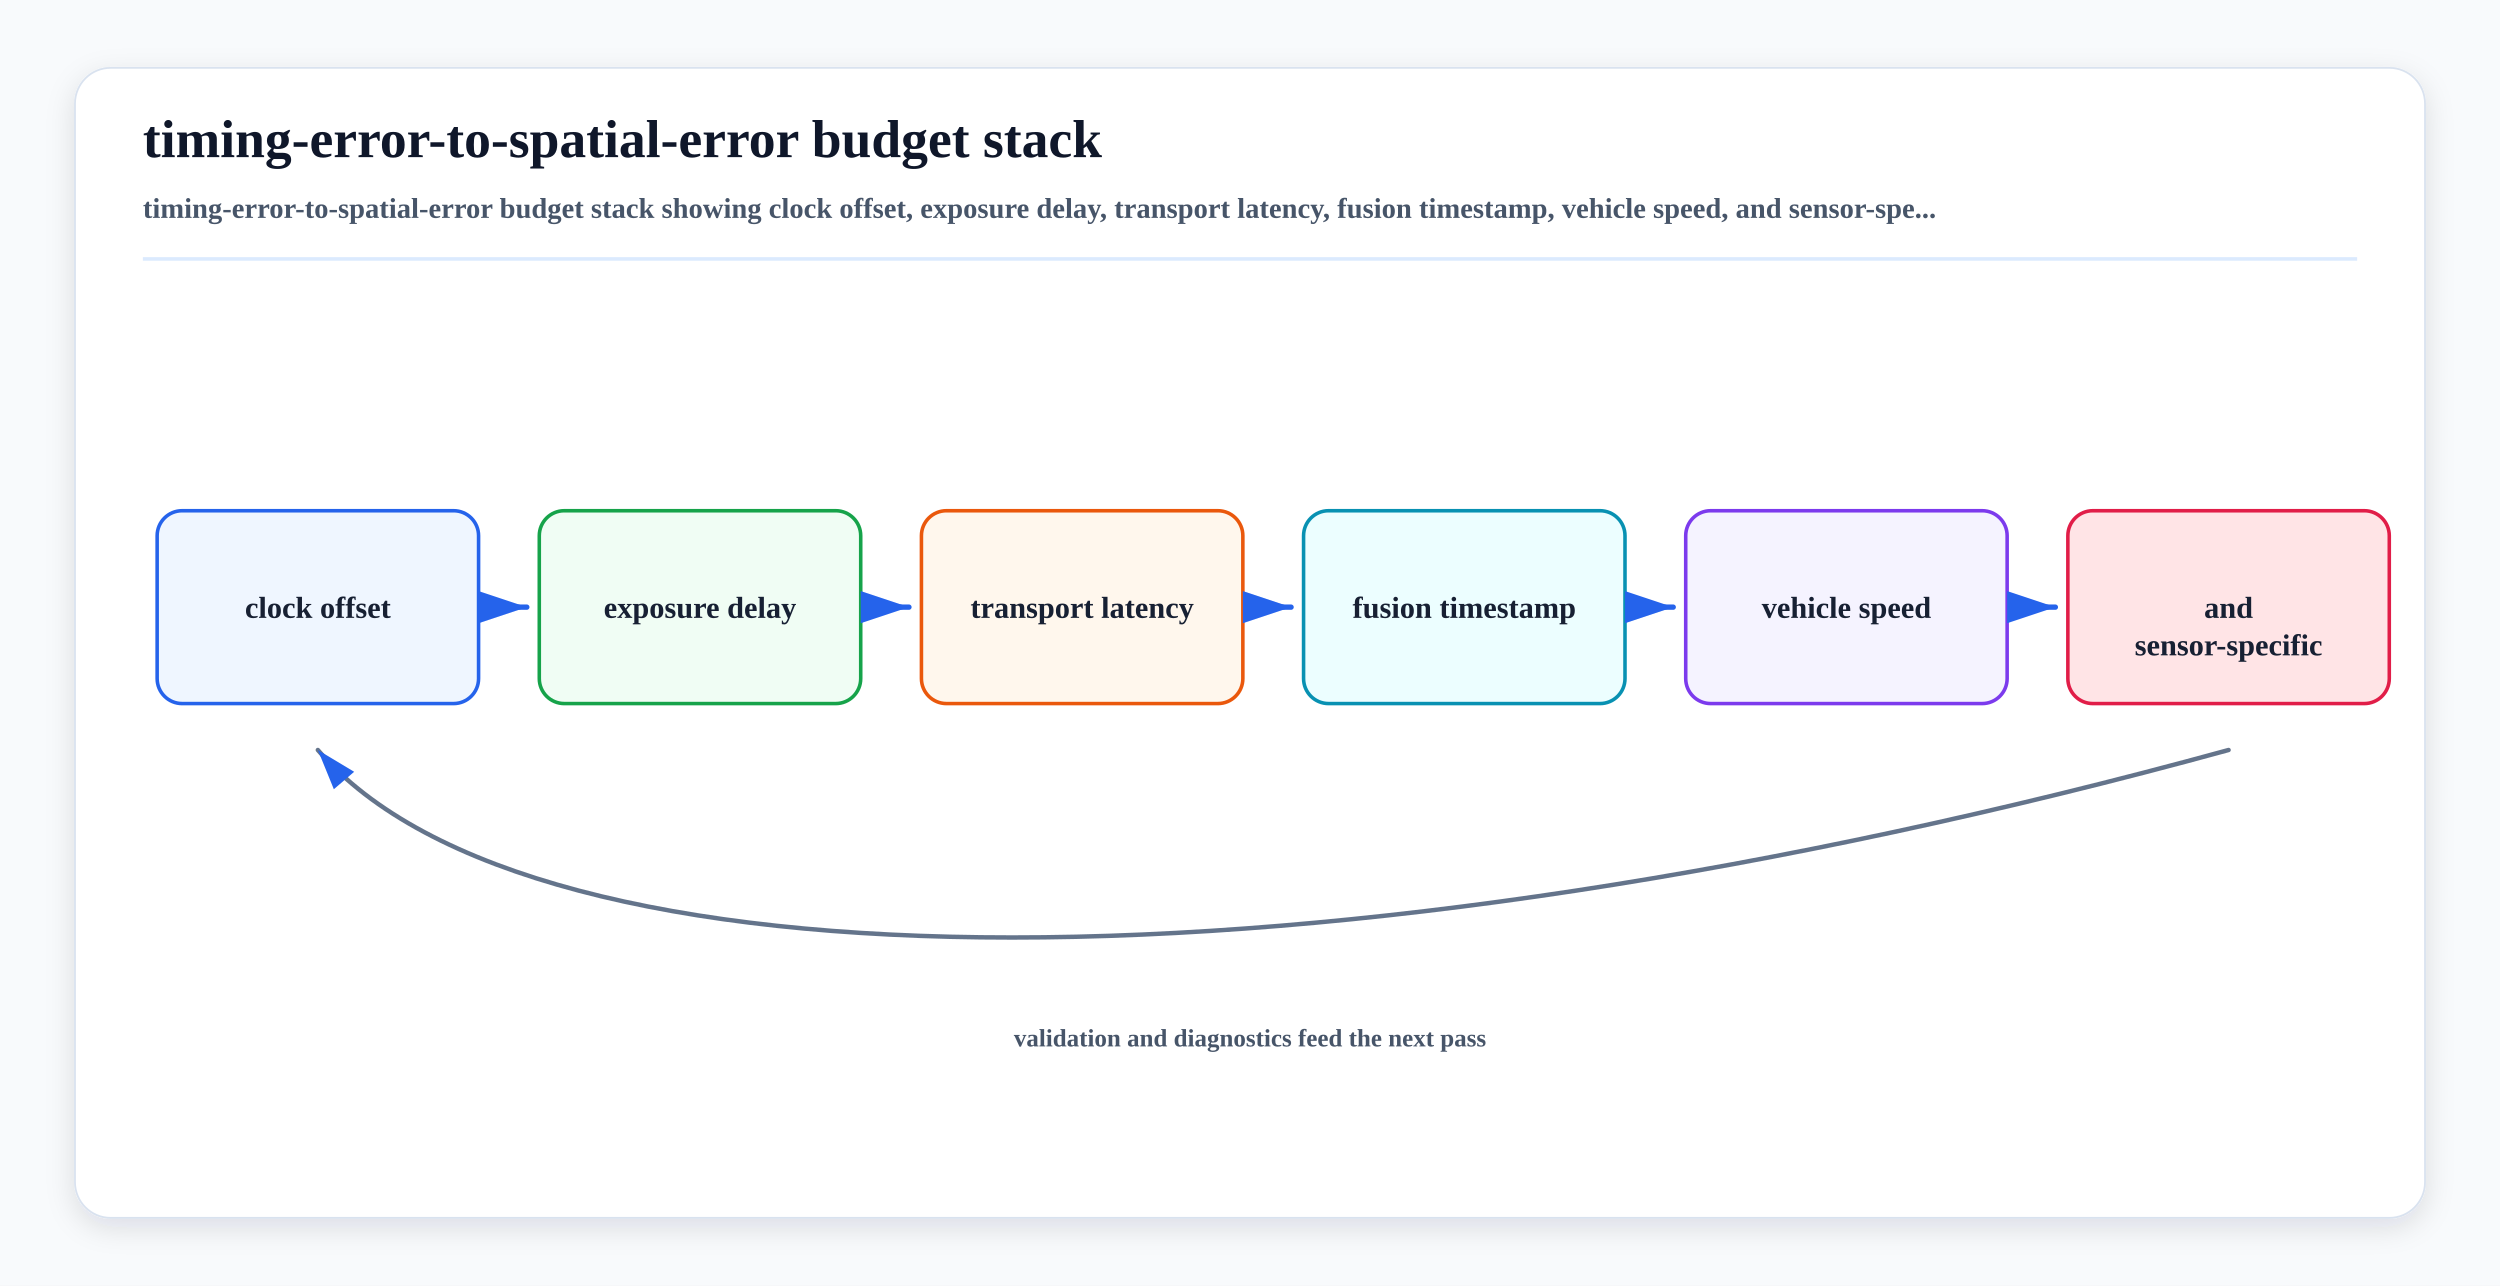
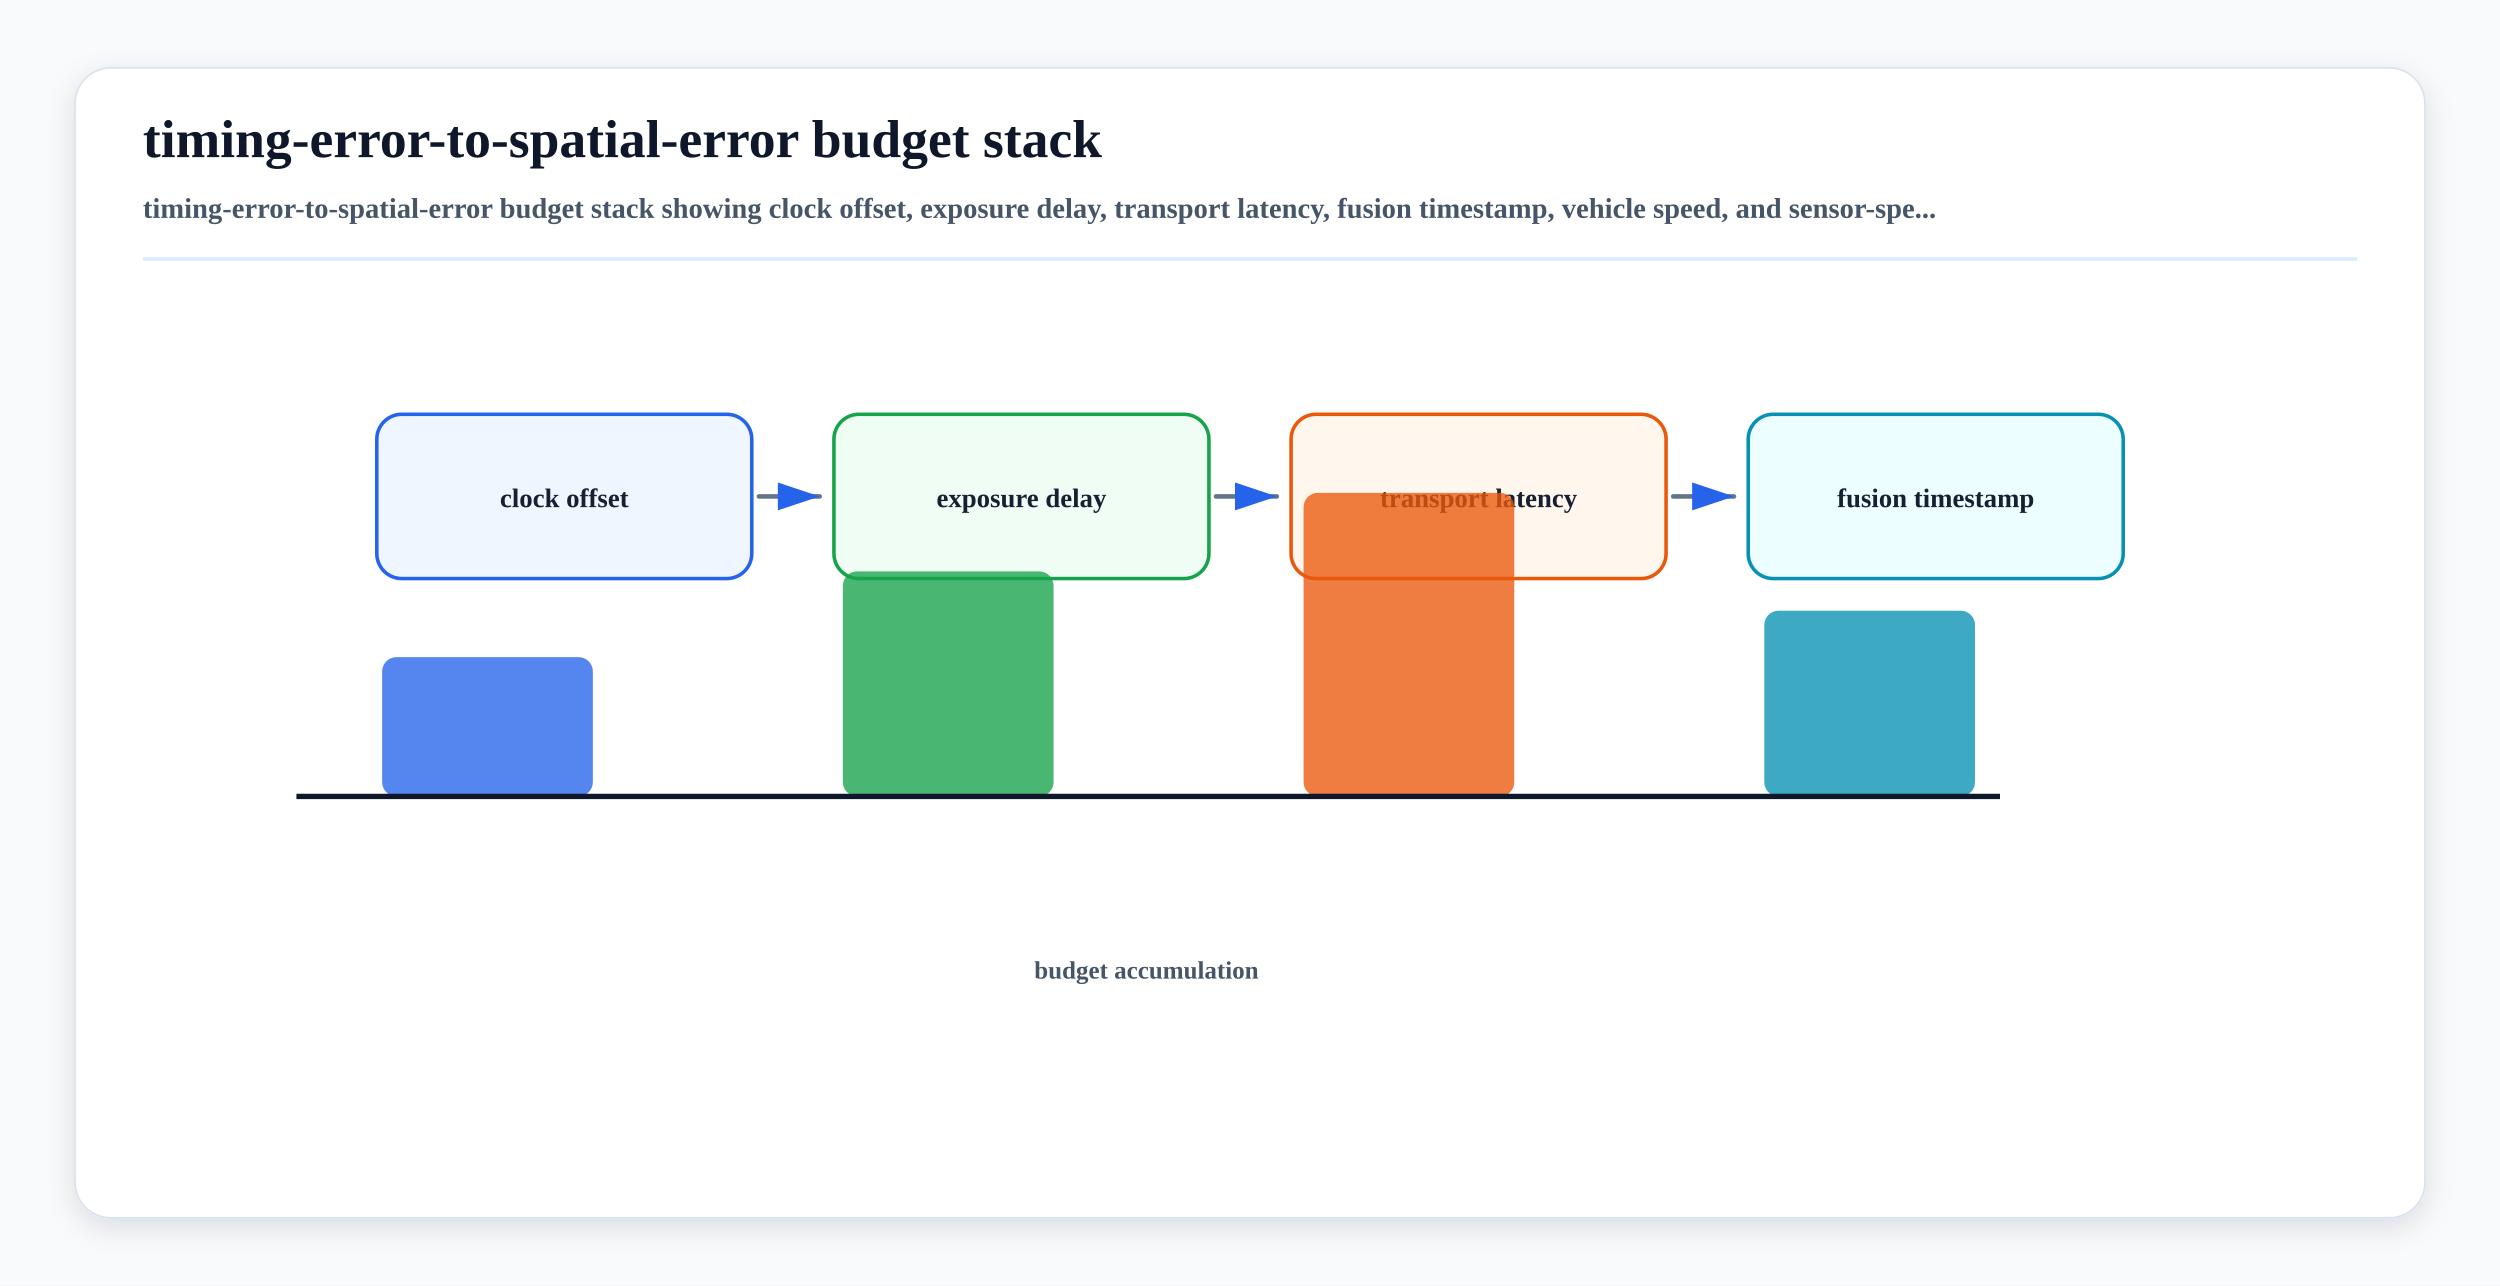
<svg xmlns="http://www.w3.org/2000/svg" width="1400" height="720" viewBox="0 0 1400 720" role="img" aria-labelledby="title desc" data-diagram-kind="error-budget">
  <defs>
    <marker id="arrow" markerWidth="12" markerHeight="12" refX="9" refY="3" orient="auto" markerUnits="strokeWidth">
      <path d="M0,0 L0,6 L9,3 z" fill="#2563eb" />
    </marker>
    <filter id="shadow" x="-10%" y="-10%" width="120%" height="120%">
      <feDropShadow dx="0" dy="5" stdDeviation="8" flood-color="#0f172a" flood-opacity="0.12" />
    </filter>
    <pattern id="grid" width="28" height="28" patternUnits="userSpaceOnUse">
      <path d="M28 0H0V28" fill="none" stroke="#e2e8f0" stroke-width="1" />
    </pattern>
  </defs>
  <rect width="1400" height="720" fill="#f8fafc" />
  <rect x="42" y="38" width="1316" height="644" rx="20" fill="#ffffff" stroke="#d9e2ef" filter="url(#shadow)" />
  <text x="80" y="88" font-size="30" font-weight="800" fill="#0f172a">timing-error-to-spatial-error budget stack</text>
  <text x="80" y="122" font-size="16" font-weight="600" fill="#475569">timing-error-to-spatial-error budget stack showing clock offset, exposure delay, transport latency, fusion timestamp, vehicle speed, and sensor-spe...</text>
  <rect x="80" y="144" width="1240" height="2" fill="#dbeafe" />
-   <rect x="88" y="286" width="180" height="108" rx="14" fill="#eff6ff" stroke="#2563eb" stroke-width="2" />
-   <text x="178" y="346" text-anchor="middle" font-size="17" font-weight="700" fill="#172033">clock offset</text>
-   <line x1="271" y1="340" x2="295" y2="340" stroke="#2563eb" stroke-width="3" stroke-linecap="round" marker-end="url(#arrow)" />
-   <rect x="302" y="286" width="180" height="108" rx="14" fill="#f0fdf4" stroke="#16a34a" stroke-width="2" />
-   <text x="392" y="346" text-anchor="middle" font-size="17" font-weight="700" fill="#172033">exposure delay</text>
-   <line x1="485" y1="340" x2="509" y2="340" stroke="#2563eb" stroke-width="3" stroke-linecap="round" marker-end="url(#arrow)" />
-   <rect x="516" y="286" width="180" height="108" rx="14" fill="#fff7ed" stroke="#ea580c" stroke-width="2" />
-   <text x="606" y="346" text-anchor="middle" font-size="17" font-weight="700" fill="#172033">transport latency</text>
-   <line x1="699" y1="340" x2="723" y2="340" stroke="#2563eb" stroke-width="3" stroke-linecap="round" marker-end="url(#arrow)" />
-   <rect x="730" y="286" width="180" height="108" rx="14" fill="#ecfeff" stroke="#0891b2" stroke-width="2" />
-   <text x="820" y="346" text-anchor="middle" font-size="17" font-weight="700" fill="#172033">fusion timestamp</text>
-   <line x1="913" y1="340" x2="937" y2="340" stroke="#2563eb" stroke-width="3" stroke-linecap="round" marker-end="url(#arrow)" />
-   <rect x="944" y="286" width="180" height="108" rx="14" fill="#f5f3ff" stroke="#7c3aed" stroke-width="2" />
-   <text x="1034" y="346" text-anchor="middle" font-size="17" font-weight="700" fill="#172033">vehicle speed</text>
-   <line x1="1127" y1="340" x2="1151" y2="340" stroke="#2563eb" stroke-width="3" stroke-linecap="round" marker-end="url(#arrow)" />
-   <rect x="1158" y="286" width="180" height="108" rx="14" fill="#ffe4e6" stroke="#e11d48" stroke-width="2" />
-   <text x="1248" y="346" text-anchor="middle" font-size="17" font-weight="700" fill="#172033">and</text>
-   <text x="1248" y="367" text-anchor="middle" font-size="17" font-weight="700" fill="#172033">sensor-specific</text>
-   <path d="M1248 420 C738 560 298 560 178 420" fill="none" stroke="#64748b" stroke-width="2.5" stroke-linecap="round" stroke-linejoin="round" marker-end="url(#arrow)" />
-   <text x="700" y="586" text-anchor="middle" font-size="14" font-weight="600" fill="#475569">validation and diagnostics feed the next pass</text>
+   <rect x="211" y="232" width="210" height="92" rx="14" fill="#eff6ff" stroke="#2563eb" stroke-width="2" />
+   <text x="316" y="284" text-anchor="middle" font-size="15" font-weight="700" fill="#172033">clock offset</text>
+   <line x1="425" y1="278" x2="459" y2="278" stroke="#64748b" stroke-width="2.6" stroke-linecap="round" marker-end="url(#arrow)" />
+   <rect x="467" y="232" width="210" height="92" rx="14" fill="#f0fdf4" stroke="#16a34a" stroke-width="2" />
+   <text x="572" y="284" text-anchor="middle" font-size="15" font-weight="700" fill="#172033">exposure delay</text>
+   <line x1="681" y1="278" x2="715" y2="278" stroke="#64748b" stroke-width="2.6" stroke-linecap="round" marker-end="url(#arrow)" />
+   <rect x="723" y="232" width="210" height="92" rx="14" fill="#fff7ed" stroke="#ea580c" stroke-width="2" />
+   <text x="828" y="284" text-anchor="middle" font-size="15" font-weight="700" fill="#172033">transport latency</text>
+   <line x1="937" y1="278" x2="971" y2="278" stroke="#64748b" stroke-width="2.6" stroke-linecap="round" marker-end="url(#arrow)" />
+   <rect x="979" y="232" width="210" height="92" rx="14" fill="#ecfeff" stroke="#0891b2" stroke-width="2" />
+   <text x="1084" y="284" text-anchor="middle" font-size="15" font-weight="700" fill="#172033">fusion timestamp</text>
+   <rect x="214" y="368" width="118" height="78" rx="8" fill="#2563eb" opacity="0.78" />
+   <rect x="472" y="320" width="118" height="126" rx="8" fill="#16a34a" opacity="0.78" />
+   <rect x="730" y="276" width="118" height="170" rx="8" fill="#ea580c" opacity="0.78" />
+   <rect x="988" y="342" width="118" height="104" rx="8" fill="#0891b2" opacity="0.78" />
+   <line x1="166" y1="446" x2="1120" y2="446" stroke="#0f172a" stroke-width="3" />
+   <text x="642" y="548" text-anchor="middle" font-size="14" font-weight="600" fill="#475569">budget accumulation</text>
</svg>
